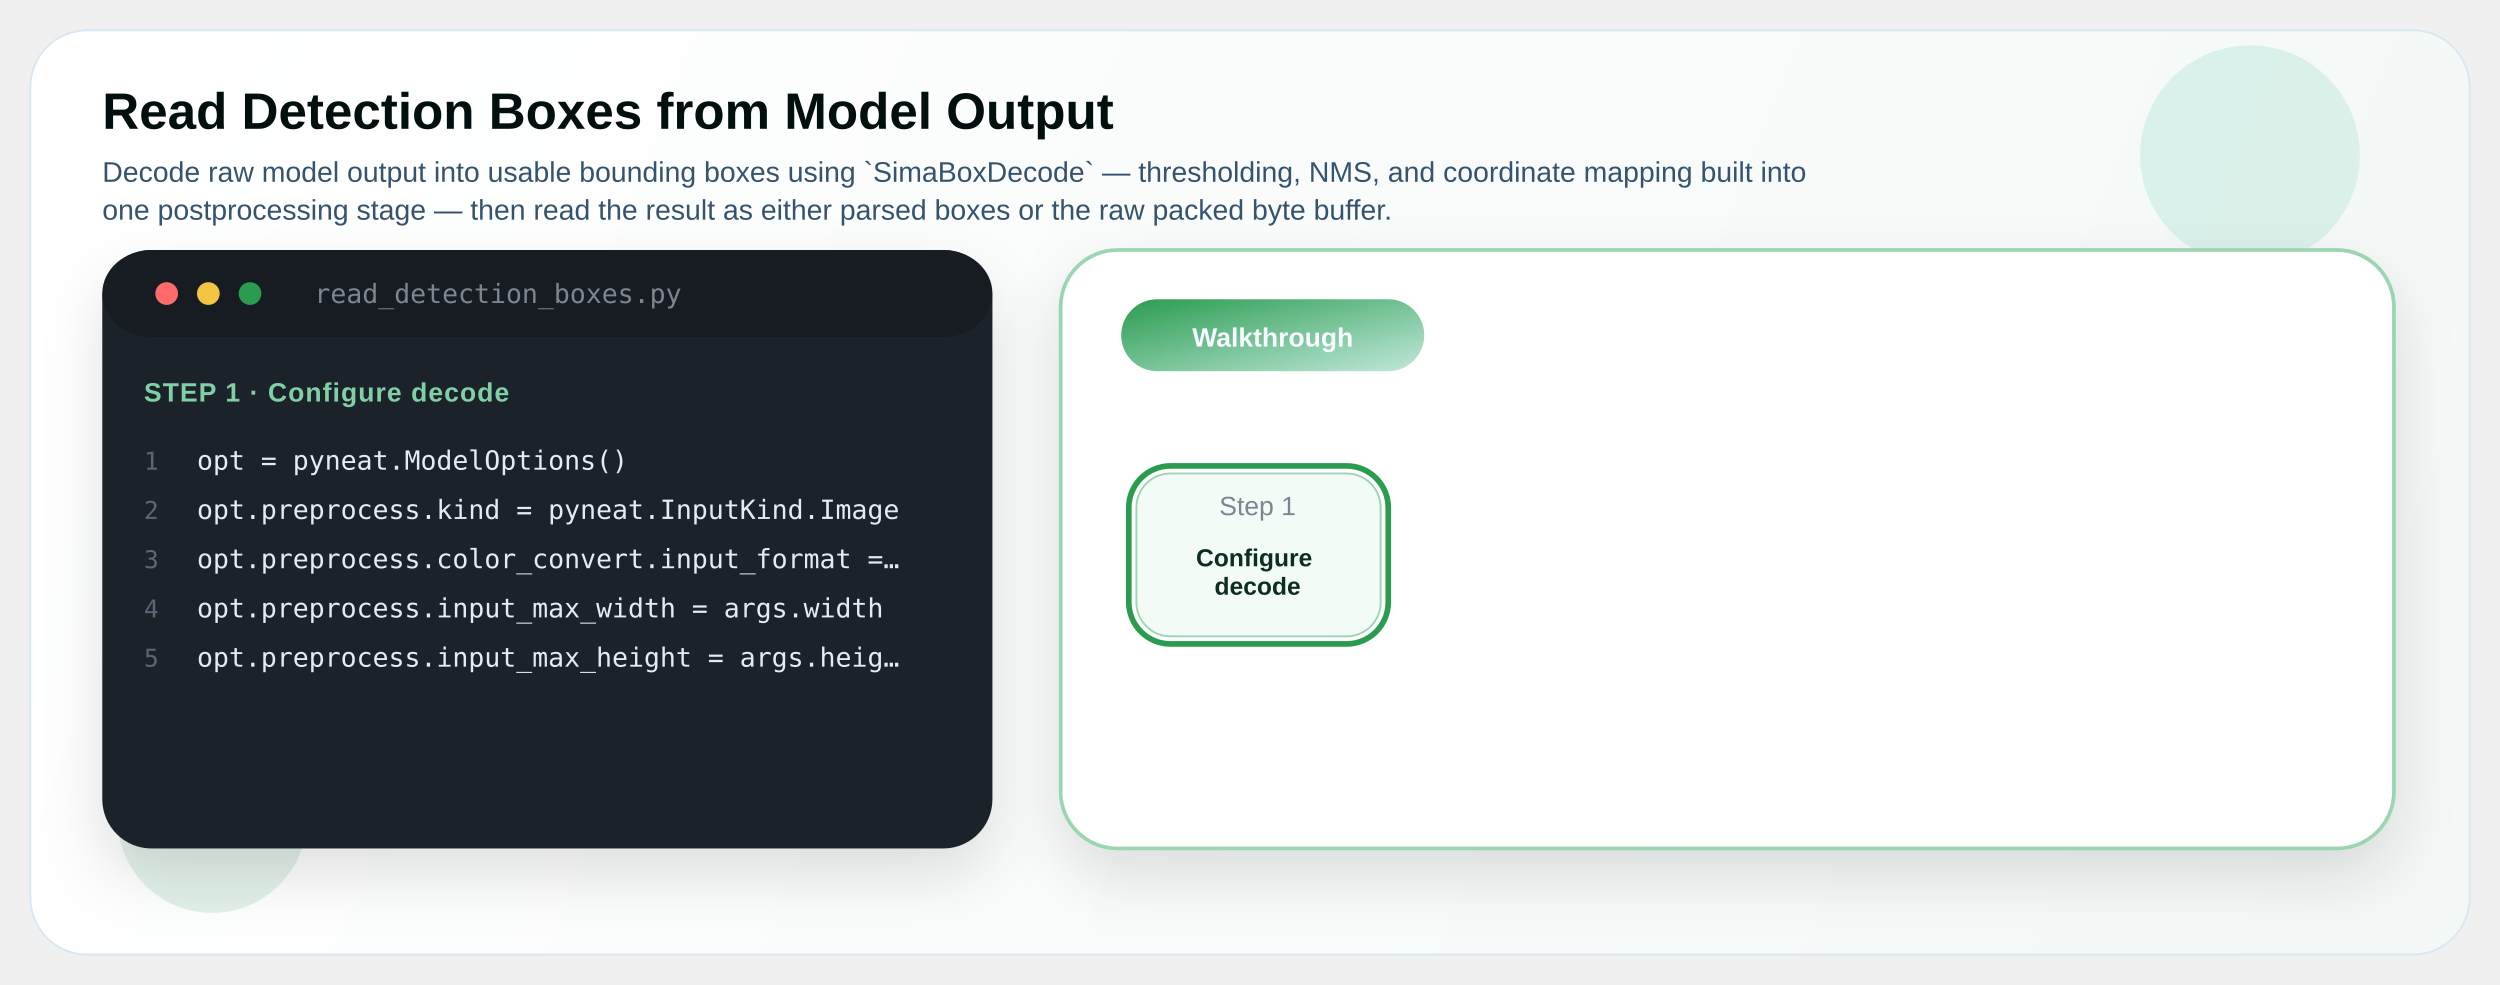
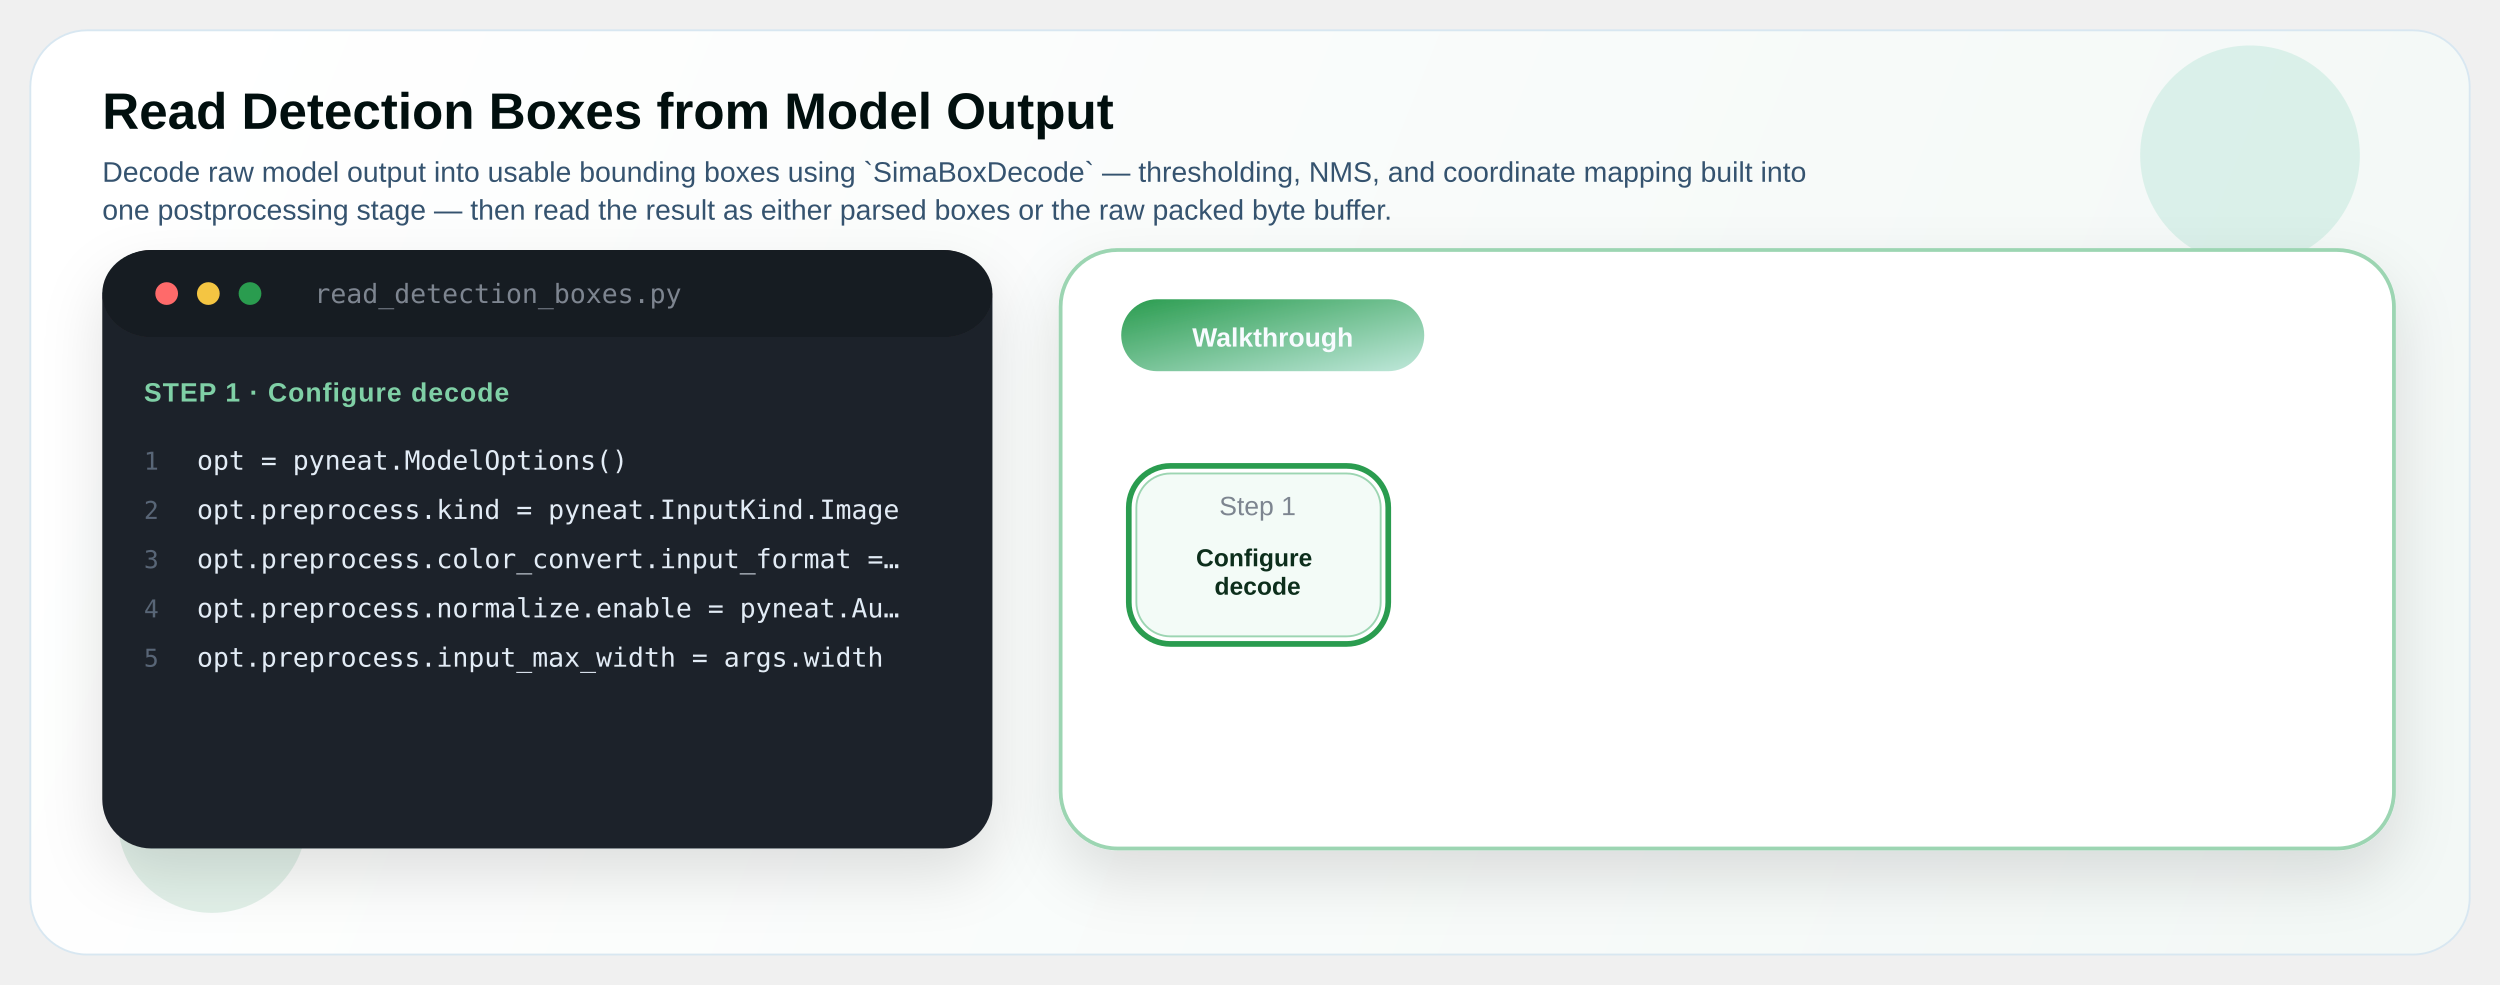
<svg xmlns="http://www.w3.org/2000/svg" viewBox="0 0 1320 520" role="img" aria-labelledby="ftl ftd">
  <defs>
    <linearGradient id="fbg" x1="80" y1="40" x2="1240" y2="500" gradientUnits="userSpaceOnUse">
      <stop offset="0" stop-color="#FFFFFF" />
      <stop offset="1" stop-color="#F3F8F6" />
    </linearGradient>
    <linearGradient id="fgreen" x1="0" y1="0" x2="1" y2="1">
      <stop offset="0" stop-color="#2A9C4F" />
      <stop offset="1" stop-color="#C0E8DB" />
    </linearGradient>
    <filter id="fsh" x="-10%" y="-18%" width="120%" height="142%" filterUnits="objectBoundingBox">
      <feDropShadow dx="0" dy="14" stdDeviation="16" flood-color="#010F0E" flood-opacity="0.12" />
    </filter>
    <marker id="farr" markerWidth="7" markerHeight="7" refX="5" refY="3.5" orient="auto" markerUnits="strokeWidth">
      <path d="M0 0L7 3.5L0 7Z" fill="#2A9C4F" />
    </marker>
    <style>.fsans{font-family:"Avenir Next","Segoe UI",Arial,sans-serif;}.fmono{font-family:"SFMono-Regular","Menlo","Consolas",monospace;}.fttl{fill:#010F0E;font-size:27px;font-weight:700;}.fsub{fill:#35536F;font-size:15px;font-weight:500;}.fcode{fill:#E2ECF6;font-size:14px;font-weight:500;}.fln{fill:#586677;font-size:13px;font-weight:500;}.fcap{fill:#7FD0A6;font-size:14px;font-weight:700;letter-spacing:0.04em;}.fdim{fill:#7D8590;font-size:14px;font-weight:500;}.ftag{fill:#F8FBFF;font-weight:650;}.fnl{fill:#0B2E1B;font-weight:650;}.fcounter{fill:#9AA7B4;font-size:13px;font-weight:600;}.fhint{fill:#2A9C4F;font-size:15px;font-weight:700;}.fanim{transition:opacity 0.55s ease;}</style>
  </defs>
  <rect x="16" y="16" width="1288" height="488" rx="30" fill="url(#fbg)" stroke="#D8E7F1" />
  <circle cx="1188" cy="82" r="58" fill="#C0E8DB" opacity="0.5" />
  <circle cx="112" cy="432" r="50" fill="#BFE0CF" opacity="0.45" />
  <text x="54" y="68" class="fsans fttl">Read Detection Boxes from Model Output</text>
  <text x="54" y="96" class="fsans fsub">Decode raw model output into usable bounding boxes using `SimaBoxDecode` — thresholding, NMS, and coordinate mapping built into</text>
  <text x="54" y="116" class="fsans fsub">one postprocessing stage — then read the result as either parsed boxes or the raw packed byte buffer.</text>
  <g filter="url(#fsh)">
    <rect x="54" y="132" width="470" height="316" rx="26" fill="#1F232A" />
    <rect x="54" y="132" width="470" height="46" rx="26" fill="#181C22" />
    <circle cx="88" cy="155" r="6" fill="#FF6B6B" />
    <circle cx="110" cy="155" r="6" fill="#F4C542" />
    <circle cx="132" cy="155" r="6" fill="#2A9C4F" />
    <text x="166" y="160" class="fmono fdim">read_detection_boxes.py</text>
    <g id="code0" class="fanim" opacity="1">
      <text x="76" y="212" class="fsans fcap">STEP 1 · Configure decode</text>
      <text x="76" y="248" class="fmono fln">1</text>
      <text x="104" y="248" class="fmono fcode" xml:space="preserve">opt = pyneat.ModelOptions()</text>
      <text x="76" y="274" class="fmono fln">2</text>
      <text x="104" y="274" class="fmono fcode" xml:space="preserve">opt.preprocess.kind = pyneat.InputKind.Image</text>
      <text x="76" y="300" class="fmono fln">3</text>
      <text x="104" y="300" class="fmono fcode" xml:space="preserve">opt.preprocess.color_convert.input_format =…</text>
      <text x="76" y="326" class="fmono fln">4</text>
-       <text x="104" y="326" class="fmono fcode" xml:space="preserve">opt.preprocess.input_max_width = args.width</text>
+       <text x="104" y="326" class="fmono fcode" xml:space="preserve">opt.preprocess.normalize.enable = pyneat.Au…</text>
      <text x="76" y="352" class="fmono fln">5</text>
-       <text x="104" y="352" class="fmono fcode" xml:space="preserve">opt.preprocess.input_max_height = args.heig…</text>
+       <text x="104" y="352" class="fmono fcode" xml:space="preserve">opt.preprocess.input_max_width = args.width</text>
    </g>
    <g id="code1" class="fanim" opacity="0">
      <text x="76" y="212" class="fsans fcap">STEP 2 · Load model</text>
      <text x="76" y="248" class="fmono fln">1</text>
      <text x="104" y="248" class="fmono fcode" xml:space="preserve">model = pyneat.Model(str(args.model), opt)</text>
    </g>
    <g id="code2" class="fanim" opacity="0">
      <text x="76" y="212" class="fsans fcap">STEP 3 · Run decode</text>
      <text x="76" y="248" class="fmono fln">1</text>
      <text x="104" y="248" class="fmono fcode" xml:space="preserve">rgb = np.full((args.height, args.width, 3),…</text>
      <text x="76" y="274" class="fmono fln">2</text>
      <text x="104" y="274" class="fmono fcode" xml:space="preserve">tensor = pyneat.Tensor.from_numpy(rgb, copy…</text>
      <text x="76" y="300" class="fmono fln">3</text>
      <text x="104" y="300" class="fmono fcode" xml:space="preserve">outputs = model.run([tensor], timeout_ms=20…</text>
      <text x="76" y="326" class="fmono fln">4</text>
      <text x="104" y="326" class="fmono fcode" xml:space="preserve">if not outputs:</text>
      <text x="76" y="352" class="fmono fln">5</text>
      <text x="104" y="352" class="fmono fcode" xml:space="preserve">  raise RuntimeError("model produced no out…</text>
    </g>
    <g id="code3" class="fanim" opacity="0">
      <text x="76" y="212" class="fsans fcap">STEP 4 · Read boxes</text>
      <text x="76" y="248" class="fmono fln">1</text>
      <text x="104" y="248" class="fmono fcode" xml:space="preserve"># Two paths for reading the output:</text>
      <text x="76" y="274" class="fmono fln">2</text>
      <text x="104" y="274" class="fmono fcode" xml:space="preserve">#   - Runtimes that wire BoxDecode into mod…</text>
      <text x="76" y="300" class="fmono fln">3</text>
      <text x="104" y="300" class="fmono fcode" xml:space="preserve">#   - Runtimes that do not return the raw M…</text>
      <text x="76" y="326" class="fmono fln">4</text>
      <text x="104" y="326" class="fmono fcode" xml:space="preserve"># The shipped README explains the BBOX wire…</text>
      <text x="76" y="352" class="fmono fln">5</text>
      <text x="104" y="352" class="fmono fcode" xml:space="preserve">first = outputs[0] if outputs else None</text>
    </g>
  </g>
  <g filter="url(#fsh)">
    <g id="shell" opacity="1">
      <rect x="560" y="132" width="704" height="316" rx="30" fill="#FFFFFF" stroke="#9CD5B2" stroke-width="2" />
      <rect x="592" y="158" width="160" height="38" rx="19" fill="url(#fgreen)" />
      <text x="672" y="183" class="fsans ftag" font-size="14" text-anchor="middle">Walkthrough</text>
    </g>
    <g id="node0" class="fanim" opacity="1">
      <rect x="600" y="250" width="129" height="86" rx="18" fill="#F3FBF7" stroke="#9CD5B2" />
      <text x="664" y="272" class="fsans fdim" font-size="12" text-anchor="middle">Step 1</text>
      <text x="664" y="299" class="fsans fnl" font-size="13" text-anchor="middle">
        <tspan x="664" dy="0">Configure</tspan>
        <tspan x="664" dy="15">decode</tspan>
      </text>
    </g>
    <g id="ring0" class="fanim" opacity="1">
      <rect x="596" y="246" width="137" height="94" rx="22" fill="none" stroke="#2A9C4F" stroke-width="3" />
    </g>
    <g id="node1" class="fanim" opacity="0">
      <line x1="733" y1="293" x2="759" y2="293" stroke="#2A9C4F" stroke-width="3" stroke-linecap="round" marker-end="url(#farr)" />
      <rect x="765" y="250" width="129" height="86" rx="18" fill="#F3FBF7" stroke="#9CD5B2" />
      <text x="830" y="272" class="fsans fdim" font-size="12" text-anchor="middle">Step 2</text>
      <text x="830" y="299" class="fsans fnl" font-size="13" text-anchor="middle">
        <tspan x="830" dy="0">Load</tspan>
        <tspan x="830" dy="15">model</tspan>
      </text>
    </g>
    <g id="ring1" class="fanim" opacity="0">
      <rect x="761" y="246" width="137" height="94" rx="22" fill="none" stroke="#2A9C4F" stroke-width="3" />
    </g>
    <g id="node2" class="fanim" opacity="0">
      <line x1="898" y1="293" x2="924" y2="293" stroke="#2A9C4F" stroke-width="3" stroke-linecap="round" marker-end="url(#farr)" />
      <rect x="930" y="250" width="129" height="86" rx="18" fill="#F3FBF7" stroke="#9CD5B2" />
      <text x="994" y="272" class="fsans fdim" font-size="12" text-anchor="middle">Step 3</text>
      <text x="994" y="299" class="fsans fnl" font-size="13" text-anchor="middle">
        <tspan x="994" dy="0">Run</tspan>
        <tspan x="994" dy="15">decode</tspan>
      </text>
    </g>
    <g id="ring2" class="fanim" opacity="0">
      <rect x="926" y="246" width="137" height="94" rx="22" fill="none" stroke="#2A9C4F" stroke-width="3" />
    </g>
    <g id="node3" class="fanim" opacity="0">
      <line x1="1063" y1="293" x2="1089" y2="293" stroke="#2A9C4F" stroke-width="3" stroke-linecap="round" marker-end="url(#farr)" />
      <rect x="1095" y="250" width="129" height="86" rx="18" fill="#F8F6FF" stroke="#B8B0DC" />
      <text x="1160" y="272" class="fsans fdim" font-size="12" text-anchor="middle">Step 4</text>
      <text x="1160" y="299" class="fsans fnl" font-size="13" text-anchor="middle">
        <tspan x="1160" dy="0">Read</tspan>
        <tspan x="1160" dy="15">boxes</tspan>
      </text>
    </g>
    <g id="ring3" class="fanim" opacity="0">
      <rect x="1091" y="246" width="137" height="94" rx="22" fill="none" stroke="#2A9C4F" stroke-width="3" />
    </g>
  </g>
  <g id="popup" class="fanim" opacity="0">
    <rect x="690" y="356" width="444" height="46" rx="23" fill="#0B2E1B" opacity="0.93" />
    <text x="912" y="384" text-anchor="middle" class="fsans" fill="#EAF7EF" font-size="16" font-weight="700">Click a step to jump to that section ↓</text>
  </g>
</svg>
